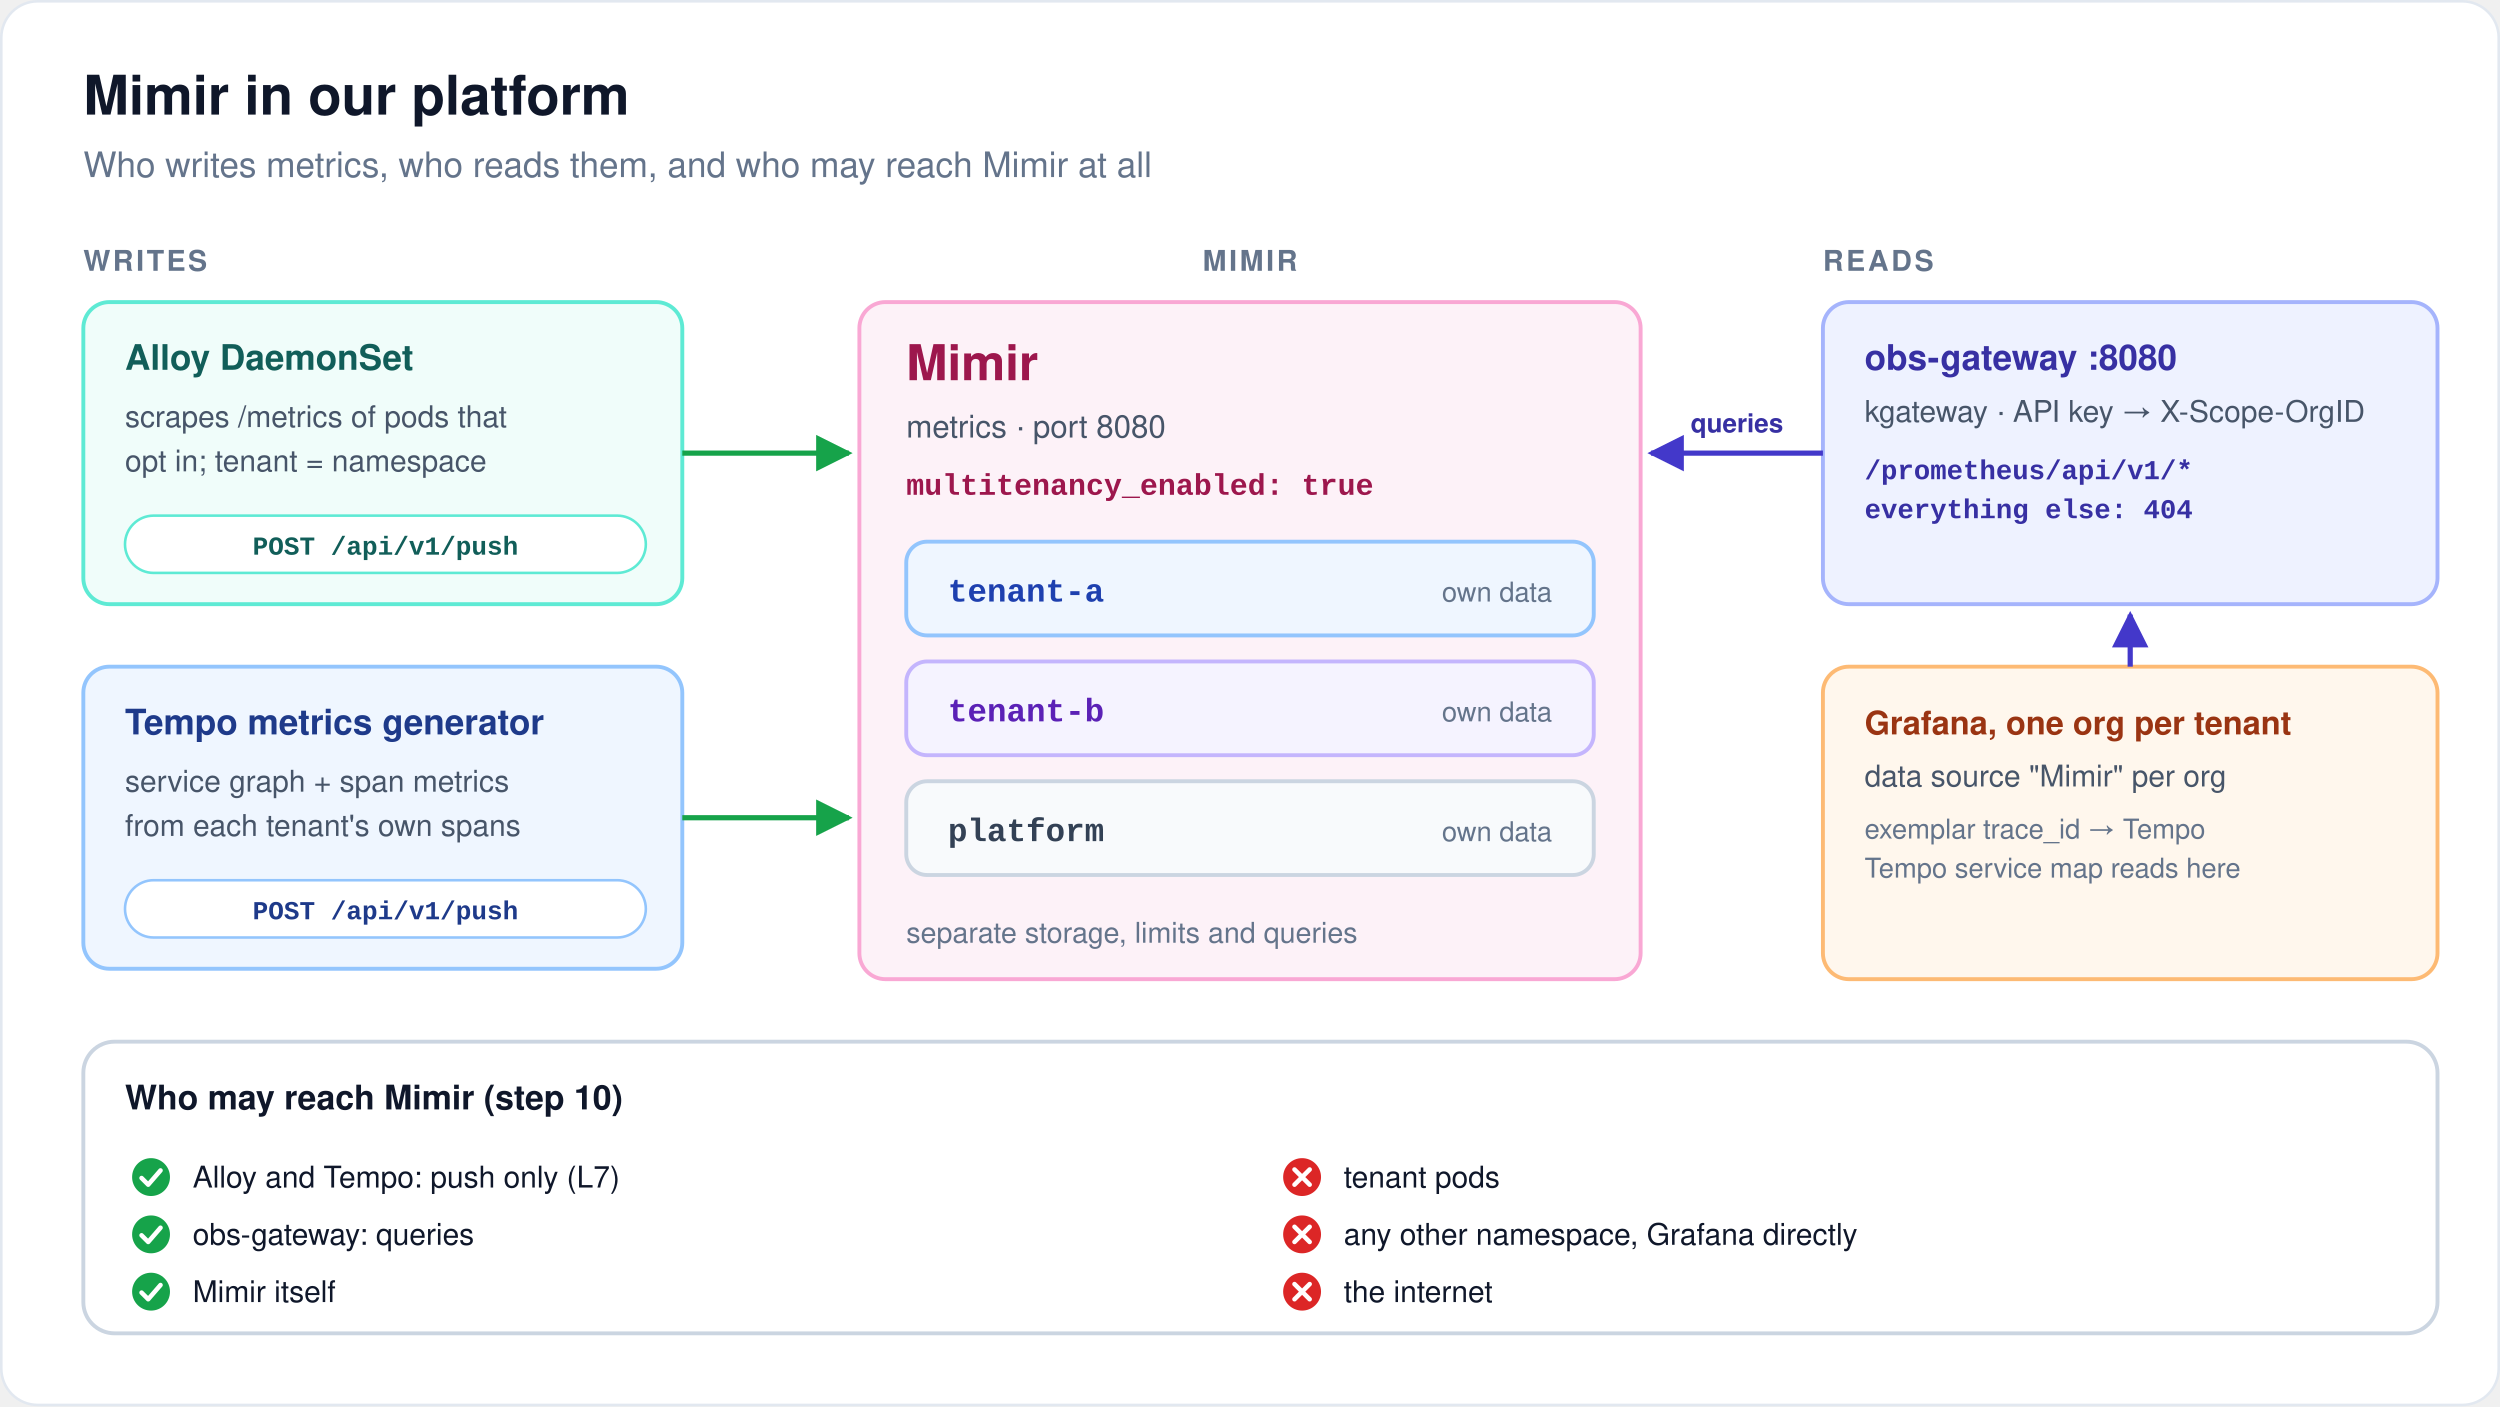
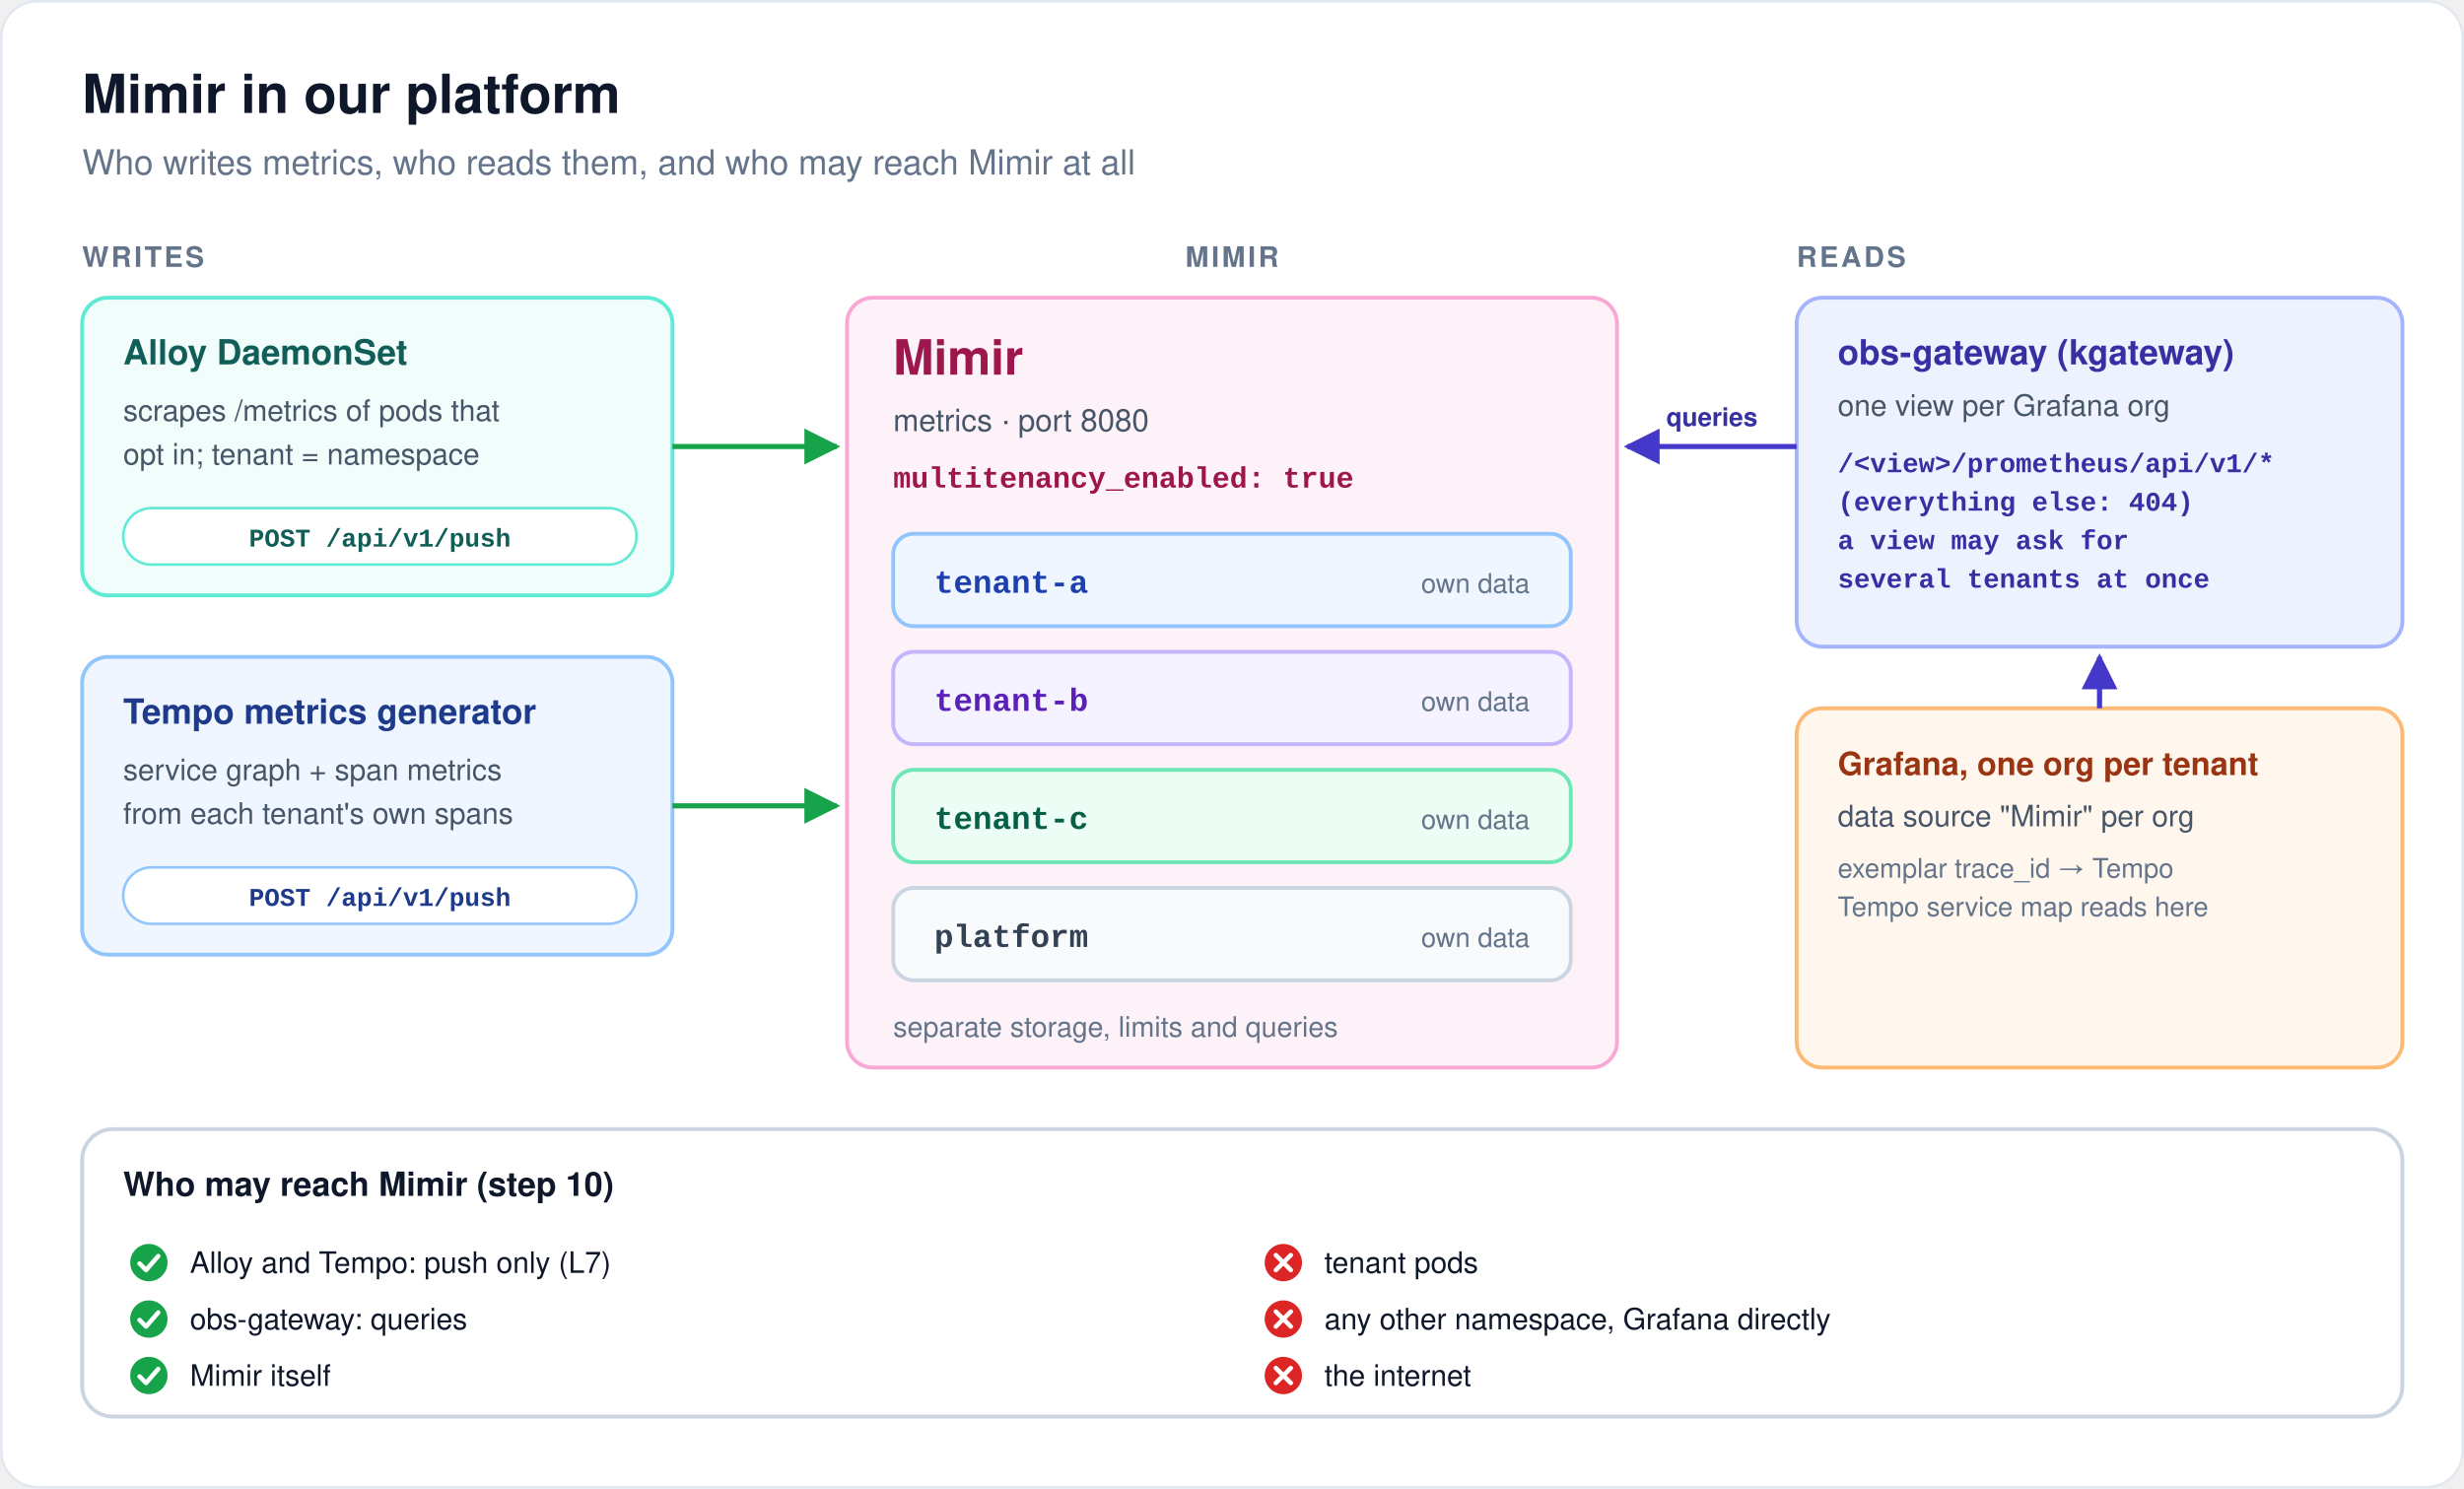
- <svg xmlns="http://www.w3.org/2000/svg" width="960" height="540" viewBox="0 0 960 540" role="img" aria-labelledby="t">
+ <svg xmlns="http://www.w3.org/2000/svg" width="960" height="580" viewBox="0 0 960 580" role="img" aria-labelledby="t">
  <defs>
    <marker id="ah16A34A" viewBox="0 0 10 10" refX="9" refY="5" markerWidth="7" markerHeight="7" orient="auto-start-reverse">
      <path d="M0,0 L10,5 L0,10 z" fill="#16A34A" />
    </marker>
    <marker id="ah4338CA" viewBox="0 0 10 10" refX="9" refY="5" markerWidth="7" markerHeight="7" orient="auto-start-reverse">
      <path d="M0,0 L10,5 L0,10 z" fill="#4338CA" />
    </marker>
  </defs>
-   <rect x="0.5" y="0.5" width="959" height="539" rx="14" fill="#FFFFFF" stroke="#E2E8F0" />
+   <rect x="0.5" y="0.5" width="959" height="579" rx="14" fill="#FFFFFF" stroke="#E2E8F0" />
  <text x="32" y="44" font-family="'Segoe UI', 'Helvetica Neue', Helvetica, Arial, sans-serif" font-size="21" font-weight="700" fill="#0F172A">Mimir in our platform</text>
  <text x="32" y="68" font-family="'Segoe UI', 'Helvetica Neue', Helvetica, Arial, sans-serif" font-size="13.5" fill="#64748B">Who writes metrics, who reads them, and who may reach Mimir at all</text>
  <text x="32" y="104" font-family="'Segoe UI', 'Helvetica Neue', Helvetica, Arial, sans-serif" font-size="11" font-weight="700" fill="#64748B" text-anchor="start" letter-spacing="1">WRITES</text>
  <text x="480" y="104" font-family="'Segoe UI', 'Helvetica Neue', Helvetica, Arial, sans-serif" font-size="11" font-weight="700" fill="#64748B" text-anchor="middle" letter-spacing="1">MIMIR</text>
  <text x="700" y="104" font-family="'Segoe UI', 'Helvetica Neue', Helvetica, Arial, sans-serif" font-size="11" font-weight="700" fill="#64748B" text-anchor="start" letter-spacing="1">READS</text>
  <rect x="32" y="116" width="230" height="116" rx="10" fill="#F0FDFA" stroke="#5EEAD4" stroke-width="1.5" />
  <text x="48" y="142" font-family="'Segoe UI', 'Helvetica Neue', Helvetica, Arial, sans-serif" font-size="13.5" font-weight="700" fill="#115E59" text-anchor="start">Alloy DaemonSet</text>
  <text x="48" y="164" font-family="'Segoe UI', 'Helvetica Neue', Helvetica, Arial, sans-serif" font-size="11.5" font-weight="400" fill="#475569" text-anchor="start">scrapes /metrics of pods that</text>
  <text x="48" y="181" font-family="'Segoe UI', 'Helvetica Neue', Helvetica, Arial, sans-serif" font-size="11.5" font-weight="400" fill="#475569" text-anchor="start">opt in; tenant = namespace</text>
  <rect x="48" y="198" width="200" height="22" rx="11" fill="#FFFFFF" stroke="#5EEAD4" stroke-width="1" />
  <text x="148" y="213" font-family="Consolas, 'SFMono-Regular', 'Liberation Mono', Menlo, monospace" font-size="10" font-weight="600" fill="#115E59" text-anchor="middle">POST /api/v1/push</text>
  <path d="M262,174.0 L326,174.0" fill="none" stroke="#16A34A" stroke-width="2" stroke-linejoin="round" marker-end="url(#ah16A34A)" />
  <rect x="32" y="256" width="230" height="116" rx="10" fill="#EFF6FF" stroke="#93C5FD" stroke-width="1.5" />
  <text x="48" y="282" font-family="'Segoe UI', 'Helvetica Neue', Helvetica, Arial, sans-serif" font-size="13.5" font-weight="700" fill="#1E3A8A" text-anchor="start">Tempo metrics generator</text>
  <text x="48" y="304" font-family="'Segoe UI', 'Helvetica Neue', Helvetica, Arial, sans-serif" font-size="11.5" font-weight="400" fill="#475569" text-anchor="start">service graph + span metrics</text>
  <text x="48" y="321" font-family="'Segoe UI', 'Helvetica Neue', Helvetica, Arial, sans-serif" font-size="11.5" font-weight="400" fill="#475569" text-anchor="start">from each tenant's own spans</text>
  <rect x="48" y="338" width="200" height="22" rx="11" fill="#FFFFFF" stroke="#93C5FD" stroke-width="1" />
  <text x="148" y="353" font-family="Consolas, 'SFMono-Regular', 'Liberation Mono', Menlo, monospace" font-size="10" font-weight="600" fill="#1E3A8A" text-anchor="middle">POST /api/v1/push</text>
  <path d="M262,314.0 L326,314.0" fill="none" stroke="#16A34A" stroke-width="2" stroke-linejoin="round" marker-end="url(#ah16A34A)" />
-   <rect x="330" y="116" width="300" height="260" rx="10" fill="#FDF2F8" stroke="#F9A8D4" stroke-width="1.5" />
+   <rect x="330" y="116" width="300" height="300" rx="10" fill="#FDF2F8" stroke="#F9A8D4" stroke-width="1.5" />
  <text x="348" y="146" font-family="'Segoe UI', 'Helvetica Neue', Helvetica, Arial, sans-serif" font-size="19" font-weight="700" fill="#9D174D" text-anchor="start">Mimir</text>
  <text x="348" y="168" font-family="'Segoe UI', 'Helvetica Neue', Helvetica, Arial, sans-serif" font-size="12" font-weight="400" fill="#475569" text-anchor="start">metrics · port 8080</text>
  <text x="348" y="190" font-family="Consolas, 'SFMono-Regular', 'Liberation Mono', Menlo, monospace" font-size="11.5" font-weight="600" fill="#9D174D" text-anchor="start">multitenancy_enabled: true</text>
  <rect x="348" y="208" width="264" height="36" rx="8" fill="#EFF6FF" stroke="#93C5FD" stroke-width="1.5" />
  <text x="364" y="231" font-family="Consolas, 'SFMono-Regular', 'Liberation Mono', Menlo, monospace" font-size="12.5" font-weight="700" fill="#1E40AF" text-anchor="start">tenant-a</text>
  <text x="596" y="231" font-family="'Segoe UI', 'Helvetica Neue', Helvetica, Arial, sans-serif" font-size="10.5" font-weight="400" fill="#64748B" text-anchor="end">own data</text>
  <rect x="348" y="254" width="264" height="36" rx="8" fill="#F5F3FF" stroke="#C4B5FD" stroke-width="1.5" />
  <text x="364" y="277" font-family="Consolas, 'SFMono-Regular', 'Liberation Mono', Menlo, monospace" font-size="12.5" font-weight="700" fill="#5B21B6" text-anchor="start">tenant-b</text>
  <text x="596" y="277" font-family="'Segoe UI', 'Helvetica Neue', Helvetica, Arial, sans-serif" font-size="10.5" font-weight="400" fill="#64748B" text-anchor="end">own data</text>
-   <rect x="348" y="300" width="264" height="36" rx="8" fill="#F8FAFC" stroke="#CBD5E1" stroke-width="1.5" />
-   <text x="364" y="323" font-family="Consolas, 'SFMono-Regular', 'Liberation Mono', Menlo, monospace" font-size="12.5" font-weight="700" fill="#334155" text-anchor="start">platform</text>
+   <rect x="348" y="300" width="264" height="36" rx="8" fill="#ECFDF5" stroke="#6EE7B7" stroke-width="1.5" />
+   <text x="364" y="323" font-family="Consolas, 'SFMono-Regular', 'Liberation Mono', Menlo, monospace" font-size="12.5" font-weight="700" fill="#065F46" text-anchor="start">tenant-c</text>
  <text x="596" y="323" font-family="'Segoe UI', 'Helvetica Neue', Helvetica, Arial, sans-serif" font-size="10.5" font-weight="400" fill="#64748B" text-anchor="end">own data</text>
-   <text x="348" y="362" font-family="'Segoe UI', 'Helvetica Neue', Helvetica, Arial, sans-serif" font-size="11" font-weight="400" fill="#64748B" text-anchor="start">separate storage, limits and queries</text>
-   <rect x="700" y="116" width="236" height="116" rx="10" fill="#EEF2FF" stroke="#A5B4FC" stroke-width="1.5" />
-   <text x="716" y="142" font-family="'Segoe UI', 'Helvetica Neue', Helvetica, Arial, sans-serif" font-size="13.5" font-weight="700" fill="#3730A3" text-anchor="start">obs-gateway :8080</text>
-   <text x="716" y="162" font-family="'Segoe UI', 'Helvetica Neue', Helvetica, Arial, sans-serif" font-size="11.5" font-weight="400" fill="#475569" text-anchor="start">kgateway · API key → X-Scope-OrgID</text>
-   <text x="716" y="184" font-family="Consolas, 'SFMono-Regular', 'Liberation Mono', Menlo, monospace" font-size="10.5" font-weight="600" fill="#3730A3" text-anchor="start">/prometheus/api/v1/*</text>
-   <text x="716" y="199" font-family="Consolas, 'SFMono-Regular', 'Liberation Mono', Menlo, monospace" font-size="10.5" font-weight="600" fill="#3730A3" text-anchor="start">everything else: 404</text>
+   <rect x="348" y="346" width="264" height="36" rx="8" fill="#F8FAFC" stroke="#CBD5E1" stroke-width="1.5" />
+   <text x="364" y="369" font-family="Consolas, 'SFMono-Regular', 'Liberation Mono', Menlo, monospace" font-size="12.5" font-weight="700" fill="#334155" text-anchor="start">platform</text>
+   <text x="596" y="369" font-family="'Segoe UI', 'Helvetica Neue', Helvetica, Arial, sans-serif" font-size="10.5" font-weight="400" fill="#64748B" text-anchor="end">own data</text>
+   <text x="348" y="404" font-family="'Segoe UI', 'Helvetica Neue', Helvetica, Arial, sans-serif" font-size="11" font-weight="400" fill="#64748B" text-anchor="start">separate storage, limits and queries</text>
+   <rect x="700" y="116" width="236" height="136" rx="10" fill="#EEF2FF" stroke="#A5B4FC" stroke-width="1.5" />
+   <text x="716" y="142" font-family="'Segoe UI', 'Helvetica Neue', Helvetica, Arial, sans-serif" font-size="13.5" font-weight="700" fill="#3730A3" text-anchor="start">obs-gateway (kgateway)</text>
+   <text x="716" y="162" font-family="'Segoe UI', 'Helvetica Neue', Helvetica, Arial, sans-serif" font-size="11.5" font-weight="400" fill="#475569" text-anchor="start">one view per Grafana org</text>
+   <text x="716" y="184" font-family="Consolas, 'SFMono-Regular', 'Liberation Mono', Menlo, monospace" font-size="10.5" font-weight="600" fill="#3730A3" text-anchor="start">/&lt;view&gt;/prometheus/api/v1/*</text>
+   <text x="716" y="199" font-family="Consolas, 'SFMono-Regular', 'Liberation Mono', Menlo, monospace" font-size="10.5" font-weight="600" fill="#3730A3" text-anchor="start">(everything else: 404)</text>
+   <text x="716" y="214" font-family="Consolas, 'SFMono-Regular', 'Liberation Mono', Menlo, monospace" font-size="10.5" font-weight="600" fill="#3730A3" text-anchor="start">a view may ask for</text>
+   <text x="716" y="229" font-family="Consolas, 'SFMono-Regular', 'Liberation Mono', Menlo, monospace" font-size="10.5" font-weight="600" fill="#3730A3" text-anchor="start">several tenants at once</text>
  <path d="M700,174 L634,174" fill="none" stroke="#4338CA" stroke-width="2" stroke-linejoin="round" marker-end="url(#ah4338CA)" />
  <text x="667" y="166" font-family="'Segoe UI', 'Helvetica Neue', Helvetica, Arial, sans-serif" font-size="10" font-weight="600" fill="#3730A3" text-anchor="middle">queries</text>
-   <rect x="700" y="256" width="236" height="120" rx="10" fill="#FFF7ED" stroke="#FDBA74" stroke-width="1.5" />
-   <text x="716" y="282" font-family="'Segoe UI', 'Helvetica Neue', Helvetica, Arial, sans-serif" font-size="12.5" font-weight="700" fill="#9A3412" text-anchor="start">Grafana, one org per tenant</text>
-   <text x="716" y="302" font-family="'Segoe UI', 'Helvetica Neue', Helvetica, Arial, sans-serif" font-size="11.5" font-weight="400" fill="#475569" text-anchor="start">data source "Mimir" per org</text>
-   <text x="716" y="322" font-family="'Segoe UI', 'Helvetica Neue', Helvetica, Arial, sans-serif" font-size="10.5" font-weight="400" fill="#64748B" text-anchor="start">exemplar trace_id → Tempo</text>
-   <text x="716" y="337" font-family="'Segoe UI', 'Helvetica Neue', Helvetica, Arial, sans-serif" font-size="10.5" font-weight="400" fill="#64748B" text-anchor="start">Tempo service map reads here</text>
-   <path d="M818,256 L818,236" fill="none" stroke="#4338CA" stroke-width="2" stroke-linejoin="round" marker-end="url(#ah4338CA)" />
-   <rect x="32" y="400" width="904" height="112" rx="12" fill="#FFFFFF" stroke="#CBD5E1" stroke-width="1.5" />
-   <text x="48" y="426" font-family="'Segoe UI', 'Helvetica Neue', Helvetica, Arial, sans-serif" font-size="13" font-weight="700" fill="#0F172A" text-anchor="start">Who may reach Mimir (step 10)</text>
-   <g transform="translate(58,452) scale(0.7272727)">
+   <rect x="700" y="276" width="236" height="140" rx="10" fill="#FFF7ED" stroke="#FDBA74" stroke-width="1.5" />
+   <text x="716" y="302" font-family="'Segoe UI', 'Helvetica Neue', Helvetica, Arial, sans-serif" font-size="12.5" font-weight="700" fill="#9A3412" text-anchor="start">Grafana, one org per tenant</text>
+   <text x="716" y="322" font-family="'Segoe UI', 'Helvetica Neue', Helvetica, Arial, sans-serif" font-size="11.5" font-weight="400" fill="#475569" text-anchor="start">data source "Mimir" per org</text>
+   <text x="716" y="342" font-family="'Segoe UI', 'Helvetica Neue', Helvetica, Arial, sans-serif" font-size="10.5" font-weight="400" fill="#64748B" text-anchor="start">exemplar trace_id → Tempo</text>
+   <text x="716" y="357" font-family="'Segoe UI', 'Helvetica Neue', Helvetica, Arial, sans-serif" font-size="10.5" font-weight="400" fill="#64748B" text-anchor="start">Tempo service map reads here</text>
+   <path d="M818,276 L818,256" fill="none" stroke="#4338CA" stroke-width="2" stroke-linejoin="round" marker-end="url(#ah4338CA)" />
+   <rect x="32" y="440" width="904" height="112" rx="12" fill="#FFFFFF" stroke="#CBD5E1" stroke-width="1.5" />
+   <text x="48" y="466" font-family="'Segoe UI', 'Helvetica Neue', Helvetica, Arial, sans-serif" font-size="13" font-weight="700" fill="#0F172A" text-anchor="start">Who may reach Mimir (step 10)</text>
+   <g transform="translate(58,492) scale(0.7272727)">
    <circle r="11" fill="#16A34A" stroke="#FFFFFF" stroke-width="2" />
    <path d="M-5,0.5 L-1.5,4 L5,-3.5" fill="none" stroke="#FFFFFF" stroke-width="2.4" stroke-linecap="round" stroke-linejoin="round" />
  </g>
-   <text x="74" y="456" font-family="'Segoe UI', 'Helvetica Neue', Helvetica, Arial, sans-serif" font-size="11.5" font-weight="400" fill="#0F172A" text-anchor="start">Alloy and Tempo: push only (L7)</text>
-   <g transform="translate(58,474) scale(0.7272727)">
+   <text x="74" y="496" font-family="'Segoe UI', 'Helvetica Neue', Helvetica, Arial, sans-serif" font-size="11.5" font-weight="400" fill="#0F172A" text-anchor="start">Alloy and Tempo: push only (L7)</text>
+   <g transform="translate(58,514) scale(0.7272727)">
    <circle r="11" fill="#16A34A" stroke="#FFFFFF" stroke-width="2" />
    <path d="M-5,0.5 L-1.5,4 L5,-3.5" fill="none" stroke="#FFFFFF" stroke-width="2.4" stroke-linecap="round" stroke-linejoin="round" />
  </g>
-   <text x="74" y="478" font-family="'Segoe UI', 'Helvetica Neue', Helvetica, Arial, sans-serif" font-size="11.5" font-weight="400" fill="#0F172A" text-anchor="start">obs-gateway: queries</text>
-   <g transform="translate(58,496) scale(0.7272727)">
+   <text x="74" y="518" font-family="'Segoe UI', 'Helvetica Neue', Helvetica, Arial, sans-serif" font-size="11.5" font-weight="400" fill="#0F172A" text-anchor="start">obs-gateway: queries</text>
+   <g transform="translate(58,536) scale(0.7272727)">
    <circle r="11" fill="#16A34A" stroke="#FFFFFF" stroke-width="2" />
    <path d="M-5,0.5 L-1.5,4 L5,-3.5" fill="none" stroke="#FFFFFF" stroke-width="2.4" stroke-linecap="round" stroke-linejoin="round" />
  </g>
-   <text x="74" y="500" font-family="'Segoe UI', 'Helvetica Neue', Helvetica, Arial, sans-serif" font-size="11.5" font-weight="400" fill="#0F172A" text-anchor="start">Mimir itself</text>
-   <g transform="translate(500,452) scale(0.7272727)">
+   <text x="74" y="540" font-family="'Segoe UI', 'Helvetica Neue', Helvetica, Arial, sans-serif" font-size="11.5" font-weight="400" fill="#0F172A" text-anchor="start">Mimir itself</text>
+   <g transform="translate(500,492) scale(0.7272727)">
    <circle r="11" fill="#DC2626" stroke="#FFFFFF" stroke-width="2" />
    <path d="M-4,-4 L4,4 M4,-4 L-4,4" fill="none" stroke="#FFFFFF" stroke-width="2.4" stroke-linecap="round" />
  </g>
-   <text x="516" y="456" font-family="'Segoe UI', 'Helvetica Neue', Helvetica, Arial, sans-serif" font-size="11.5" font-weight="400" fill="#0F172A" text-anchor="start">tenant pods</text>
-   <g transform="translate(500,474) scale(0.7272727)">
+   <text x="516" y="496" font-family="'Segoe UI', 'Helvetica Neue', Helvetica, Arial, sans-serif" font-size="11.5" font-weight="400" fill="#0F172A" text-anchor="start">tenant pods</text>
+   <g transform="translate(500,514) scale(0.7272727)">
    <circle r="11" fill="#DC2626" stroke="#FFFFFF" stroke-width="2" />
    <path d="M-4,-4 L4,4 M4,-4 L-4,4" fill="none" stroke="#FFFFFF" stroke-width="2.4" stroke-linecap="round" />
  </g>
-   <text x="516" y="478" font-family="'Segoe UI', 'Helvetica Neue', Helvetica, Arial, sans-serif" font-size="11.5" font-weight="400" fill="#0F172A" text-anchor="start">any other namespace, Grafana directly</text>
-   <g transform="translate(500,496) scale(0.7272727)">
+   <text x="516" y="518" font-family="'Segoe UI', 'Helvetica Neue', Helvetica, Arial, sans-serif" font-size="11.5" font-weight="400" fill="#0F172A" text-anchor="start">any other namespace, Grafana directly</text>
+   <g transform="translate(500,536) scale(0.7272727)">
    <circle r="11" fill="#DC2626" stroke="#FFFFFF" stroke-width="2" />
    <path d="M-4,-4 L4,4 M4,-4 L-4,4" fill="none" stroke="#FFFFFF" stroke-width="2.4" stroke-linecap="round" />
  </g>
-   <text x="516" y="500" font-family="'Segoe UI', 'Helvetica Neue', Helvetica, Arial, sans-serif" font-size="11.5" font-weight="400" fill="#0F172A" text-anchor="start">the internet</text>
+   <text x="516" y="540" font-family="'Segoe UI', 'Helvetica Neue', Helvetica, Arial, sans-serif" font-size="11.5" font-weight="400" fill="#0F172A" text-anchor="start">the internet</text>
</svg>
